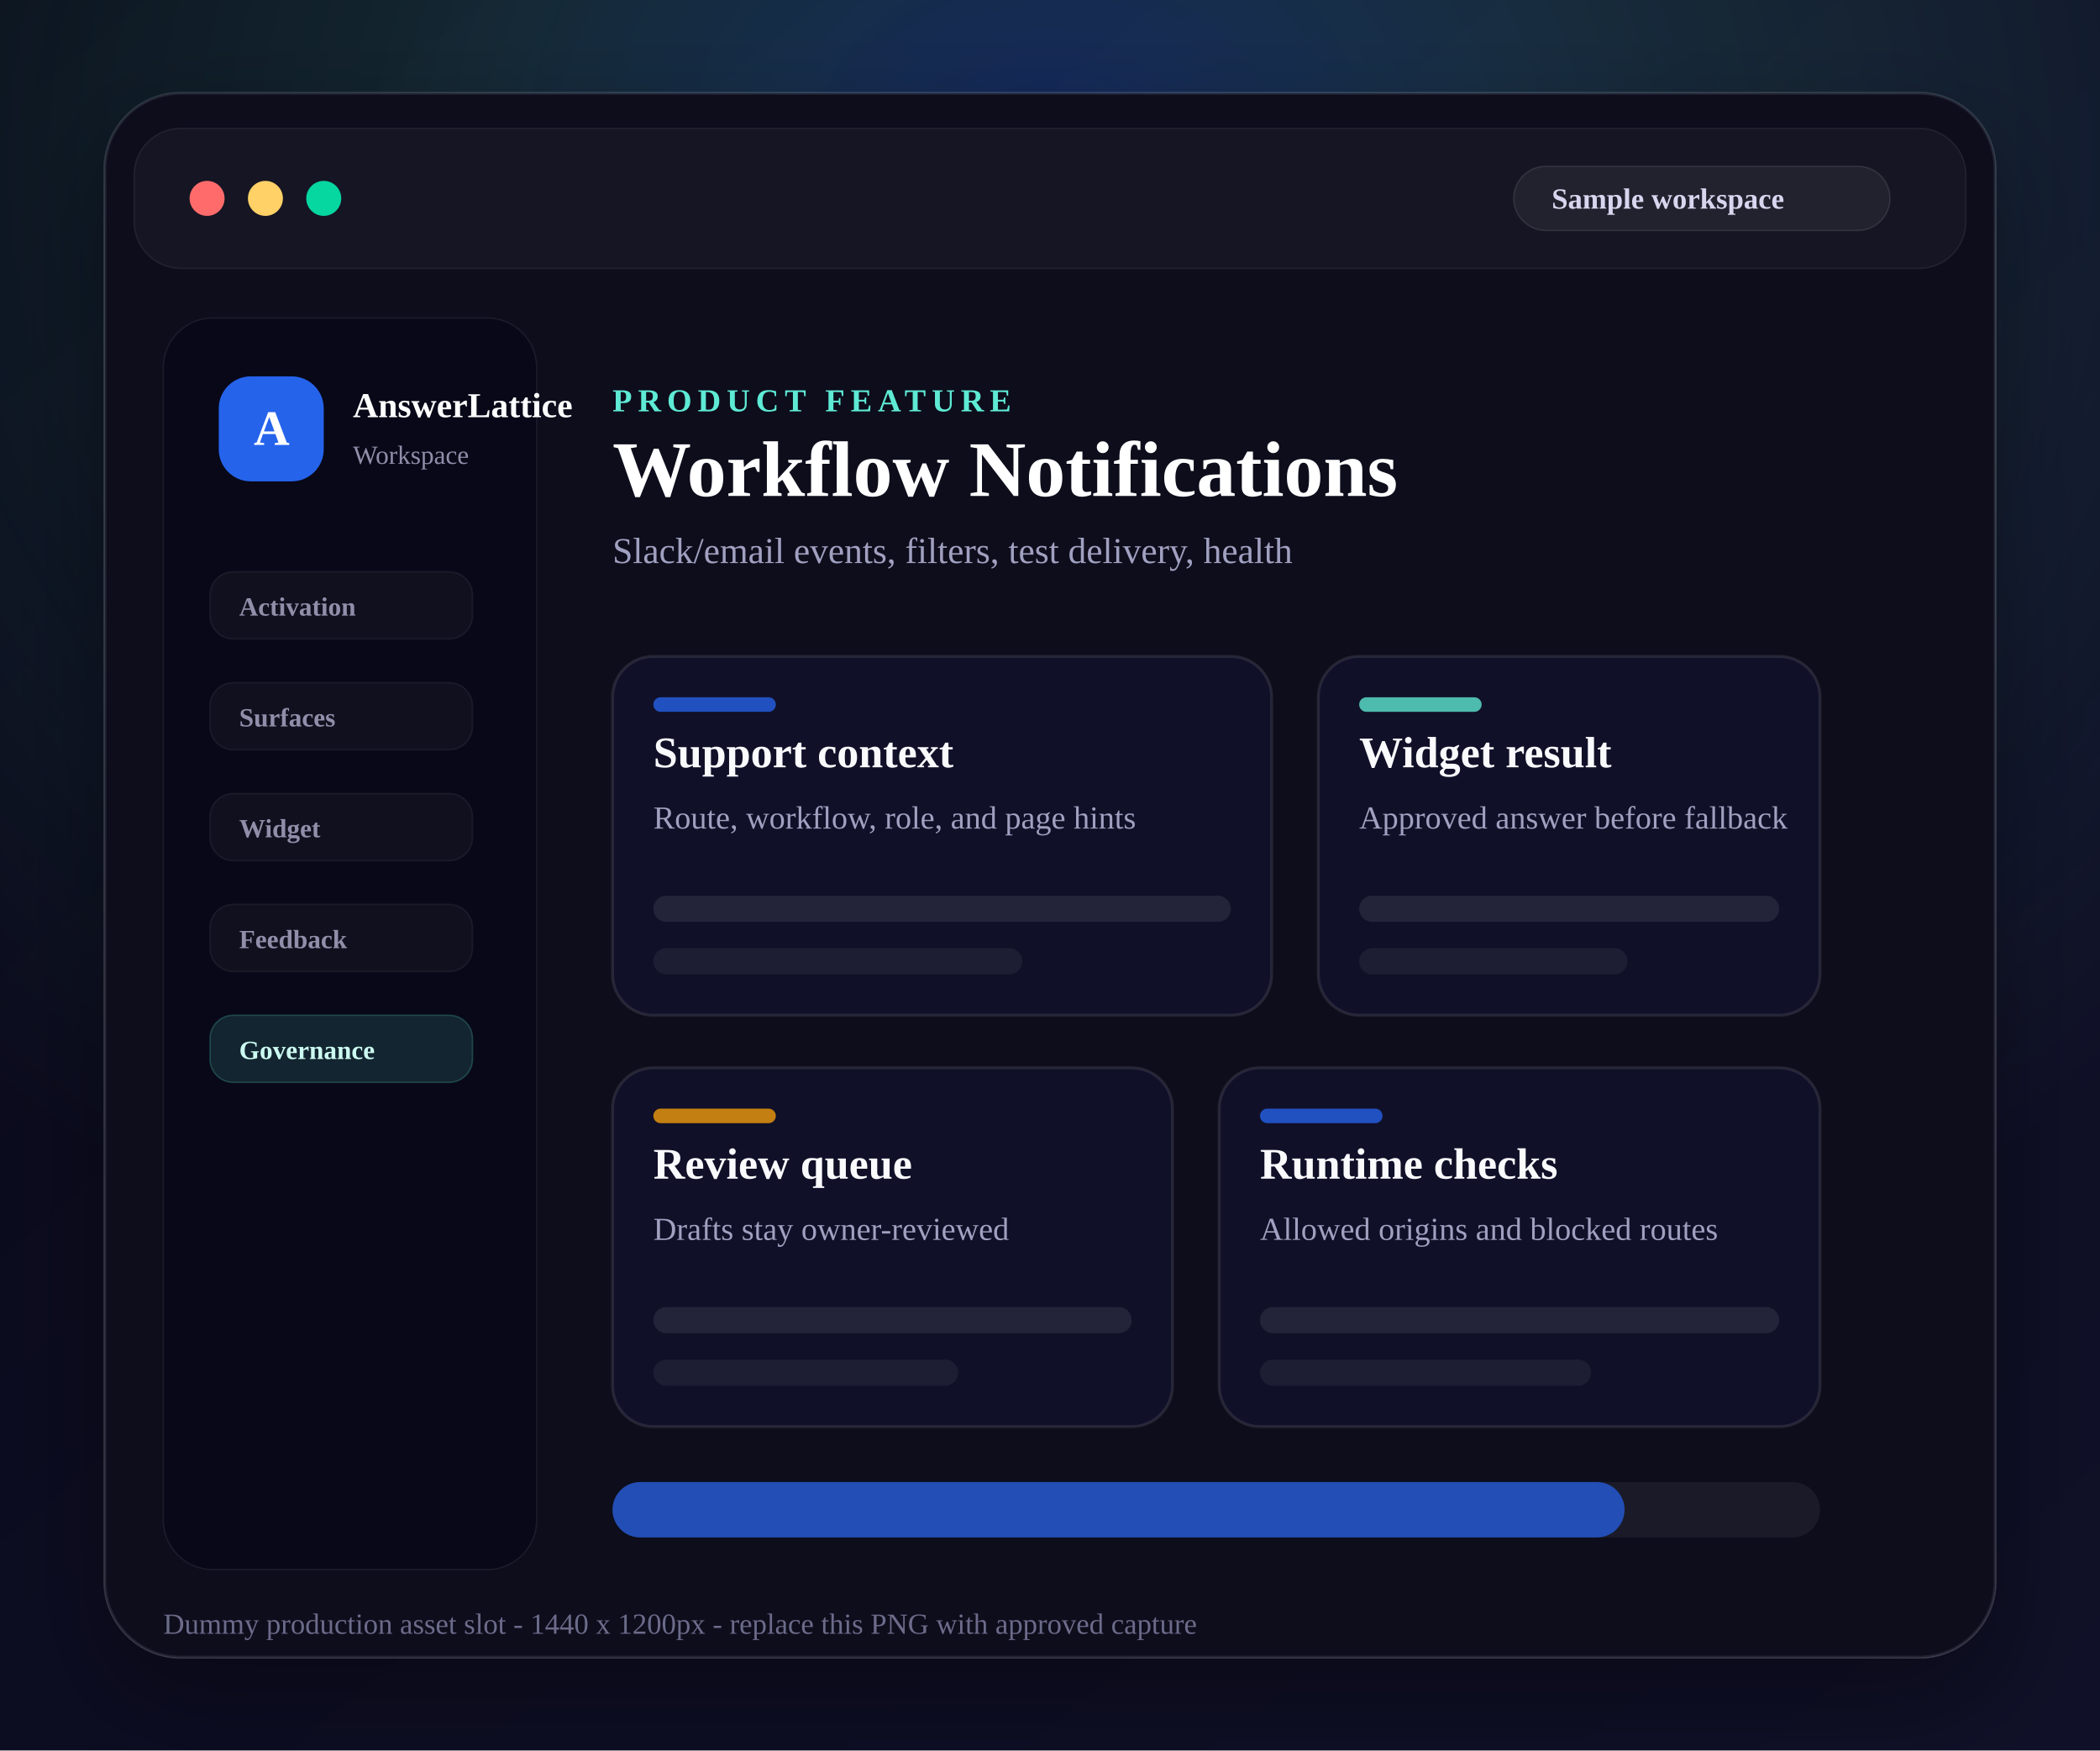
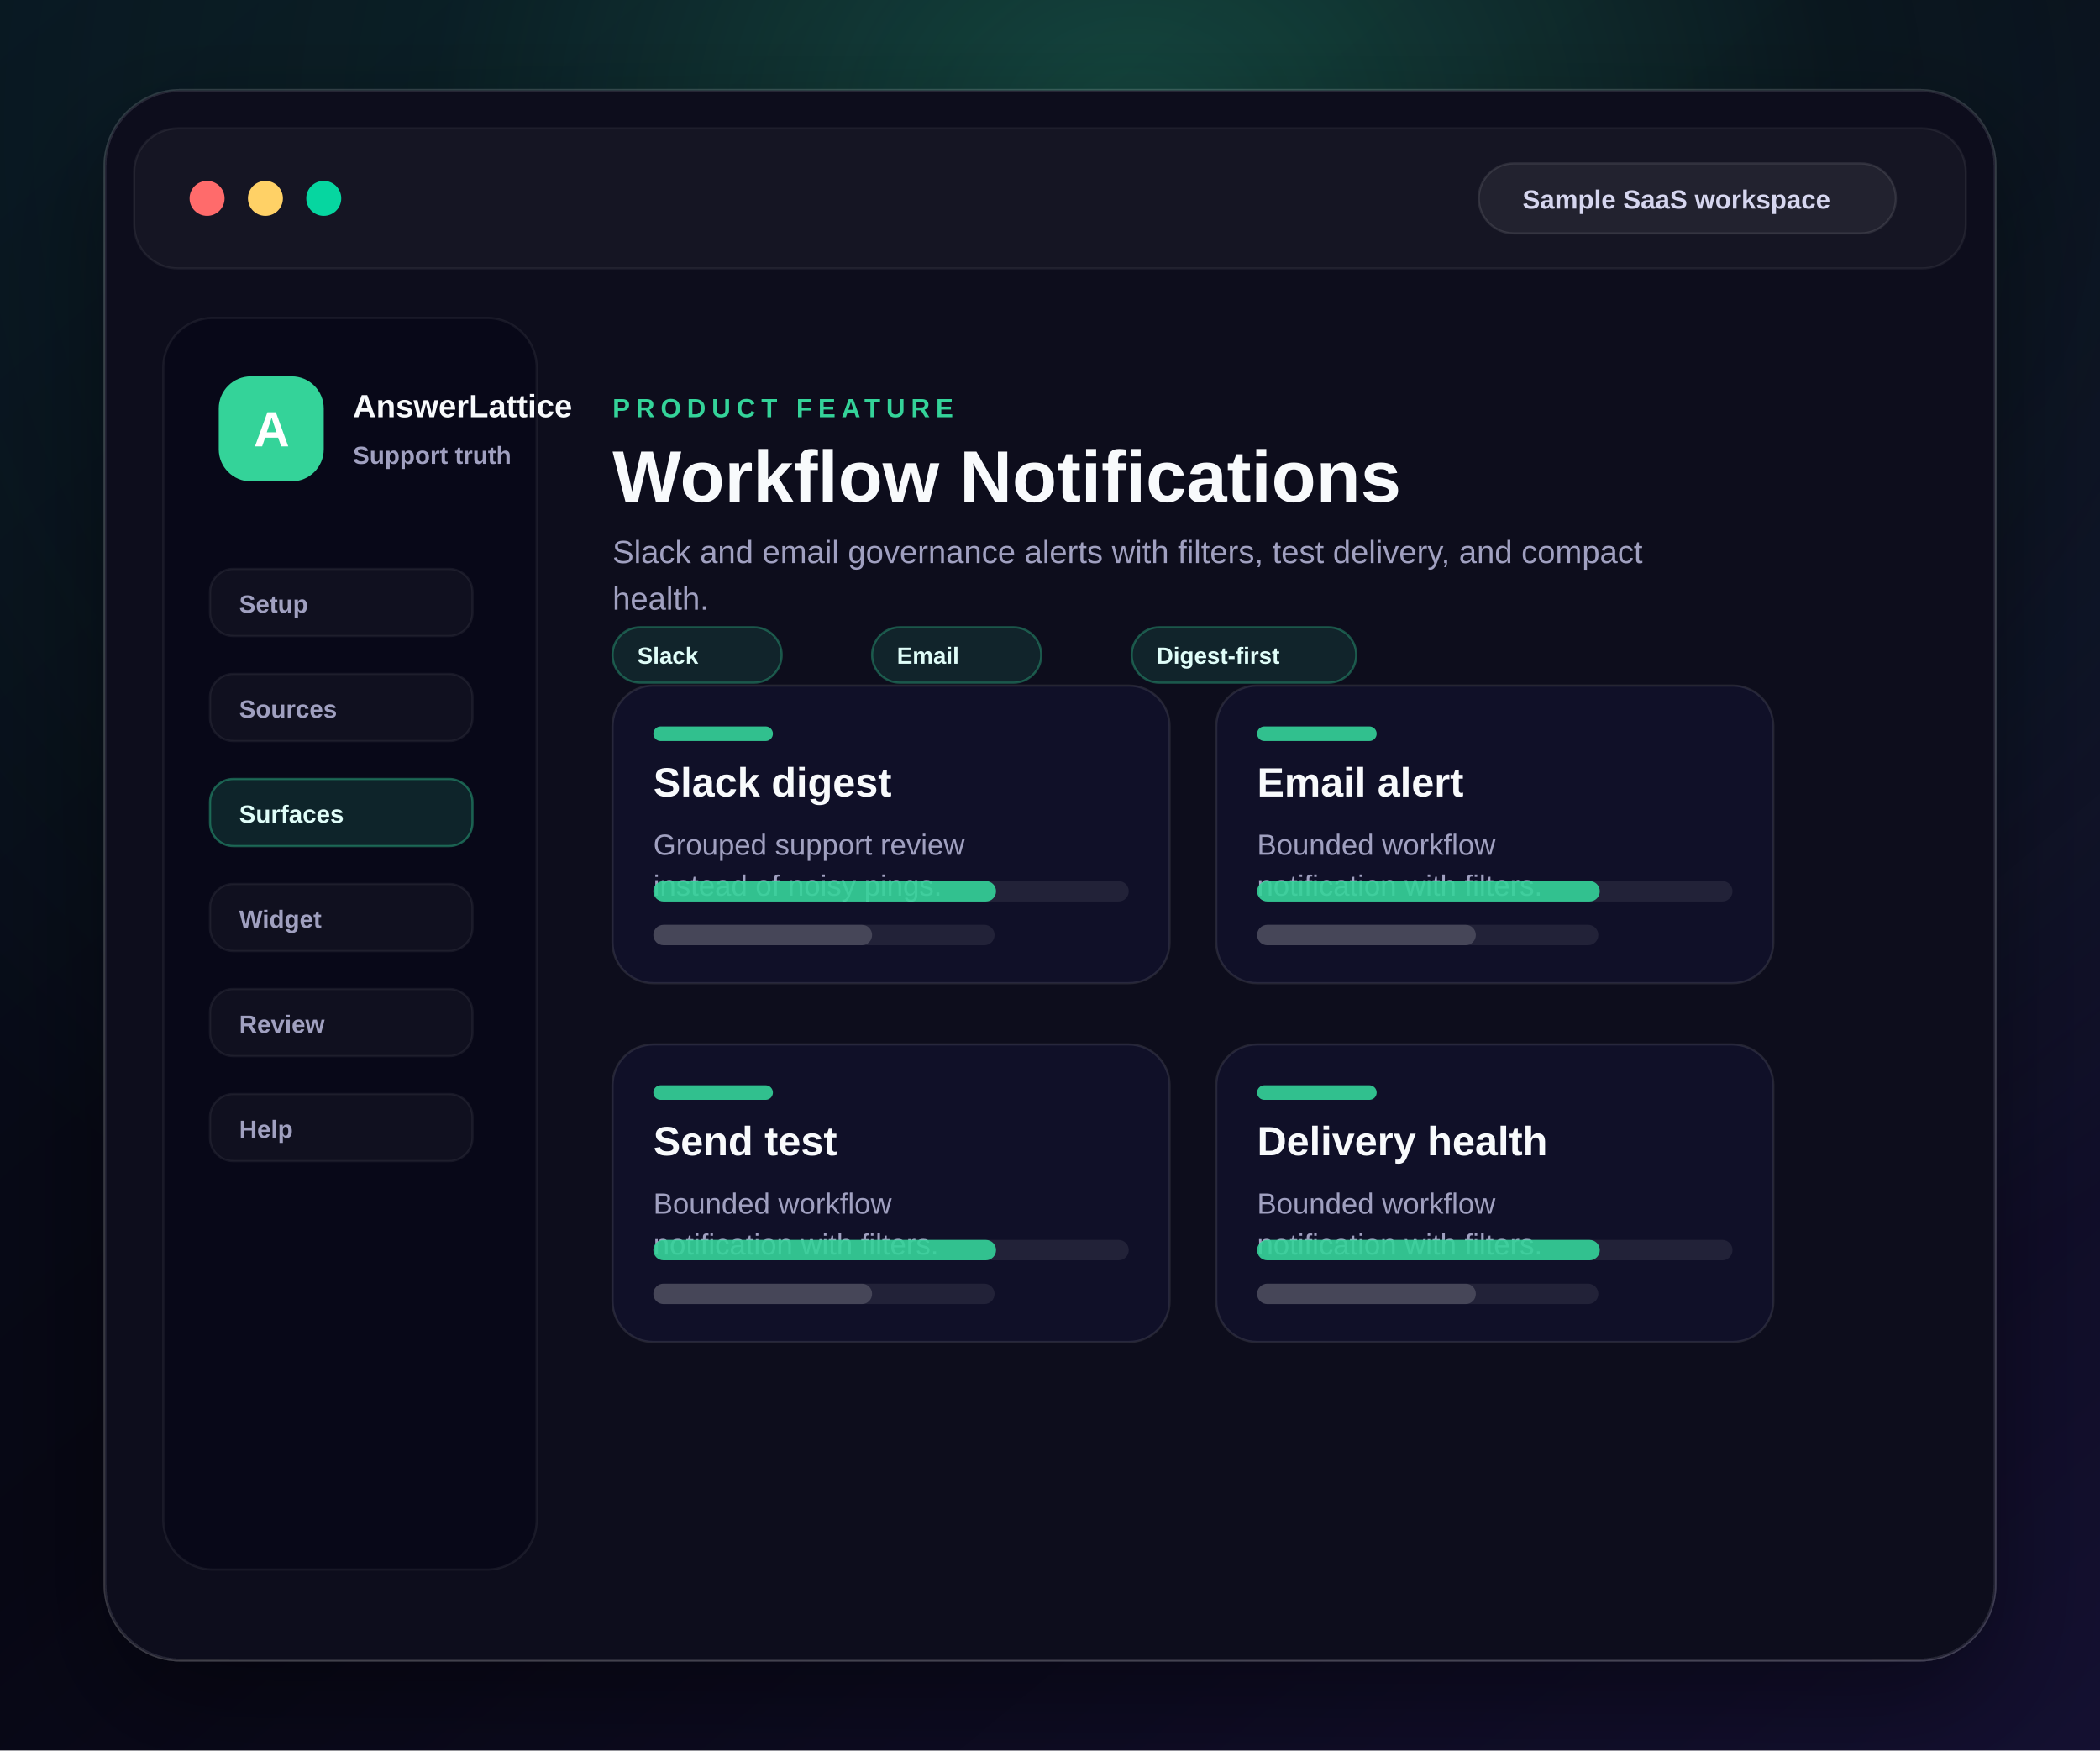
<svg xmlns="http://www.w3.org/2000/svg" width="1440" height="1200" viewBox="0 0 1440 1200">
  <defs>
-     <linearGradient id="bg" x1="0" y1="0" x2="1" y2="1">
-       <stop offset="0" stop-color="#070714" />
-       <stop offset="0.48" stop-color="#0d0d22" />
-       <stop offset="1" stop-color="#101028" />
+     <linearGradient id="pageBg" x1="0" y1="0" x2="1" y2="1">
+       <stop offset="0" stop-color="#07111d" />
+       <stop offset="0.45" stop-color="#070714" />
+       <stop offset="1" stop-color="#141031" />
    </linearGradient>
-     <radialGradient id="glow" cx="50%" cy="10%" r="72%">
-       <stop offset="0" stop-color="#2563eb" stop-opacity="0.32" />
-       <stop offset="0.45" stop-color="#5eead4" stop-opacity="0.12" />
-       <stop offset="1" stop-color="#5eead4" stop-opacity="0" />
+     <radialGradient id="assetGlow" cx="54%" cy="8%" r="76%">
+       <stop offset="0" stop-color="#34d399" stop-opacity="0.30" />
+       <stop offset="0.44" stop-color="#34d399" stop-opacity="0.08" />
+       <stop offset="1" stop-color="#34d399" stop-opacity="0" />
    </radialGradient>
    <filter id="softShadow" x="-20%" y="-20%" width="140%" height="140%">
-       <feDropShadow dx="0" dy="28" stdDeviation="34" flood-color="#000000" flood-opacity="0.36" />
+       <feDropShadow dx="0" dy="30" stdDeviation="38" flood-color="#000000" flood-opacity="0.42" />
    </filter>
  </defs>
-   <rect width="1440" height="1200" fill="url(#bg)" />
-   <rect width="1440" height="1200" fill="url(#glow)" />
-   <rect x="72" y="64" width="1296" height="1072" rx="52" fill="#09091a" stroke="rgba(255,255,255,0.10)" stroke-width="2" filter="url(#softShadow)" />
-   <rect x="92" y="88" width="1256" height="96" rx="32" fill="rgba(255,255,255,0.035)" stroke="rgba(255,255,255,0.07)" stroke-width="1" />
+   <rect width="1440" height="1200" fill="url(#pageBg)" />
+   <rect width="1440" height="1200" fill="url(#assetGlow)" />
+   <rect x="72" y="62" width="1296" height="1076" rx="52" fill="#09091a" stroke="rgba(255,255,255,0.12)" stroke-width="2" filter="url(#softShadow)" />
+   <rect x="92" y="88" width="1256" height="96" rx="30" fill="rgba(255,255,255,0.035)" stroke="rgba(255,255,255,0.065)" stroke-width="1.5" />
  <circle cx="142" cy="136" r="12" fill="#ff6b6b" />
  <circle cx="182" cy="136" r="12" fill="#ffd166" />
  <circle cx="222" cy="136" r="12" fill="#06d6a0" />
-   <rect x="1038" y="114" width="258" height="44" rx="22" fill="rgba(255,255,255,0.055)" stroke="rgba(255,255,255,0.10)" stroke-width="1" />
-   <text x="1064" y="143" fill="#d6d6ef" font-size="20" font-weight="700">Sample workspace</text>
-   <rect x="112" y="218" width="256" height="858" rx="34" fill="#080818" stroke="rgba(255,255,255,0.07)" stroke-width="1" />
-   <rect x="150" y="258" width="72" height="72" rx="22" fill="#2563eb" />
-   <text x="174" y="305" fill="#ffffff" font-size="34" font-weight="800">A</text>
-   <text x="242" y="286" fill="#ffffff" font-size="24" font-weight="700">AnswerLattice</text>
-   <text x="242" y="318" fill="#8f8faa" font-size="18">Workspace</text>
-   <rect x="144" y="392" width="180" height="46" rx="16" fill="rgba(255,255,255,0.035)" stroke="rgba(255,255,255,0.06)" stroke-width="1" />
-   <text x="164" y="422" fill="#8f8faa" font-size="18" font-weight="700">Activation</text>
-   <rect x="144" y="468" width="180" height="46" rx="16" fill="rgba(255,255,255,0.035)" stroke="rgba(255,255,255,0.06)" stroke-width="1" />
-   <text x="164" y="498" fill="#8f8faa" font-size="18" font-weight="700">Surfaces</text>
-   <rect x="144" y="544" width="180" height="46" rx="16" fill="rgba(255,255,255,0.035)" stroke="rgba(255,255,255,0.06)" stroke-width="1" />
-   <text x="164" y="574" fill="#8f8faa" font-size="18" font-weight="700">Widget</text>
-   <rect x="144" y="620" width="180" height="46" rx="16" fill="rgba(255,255,255,0.035)" stroke="rgba(255,255,255,0.06)" stroke-width="1" />
-   <text x="164" y="650" fill="#8f8faa" font-size="18" font-weight="700">Feedback</text>
-   <rect x="144" y="696" width="180" height="46" rx="16" fill="rgba(94,234,212,0.13)" stroke="rgba(94,234,212,0.22)" stroke-width="1" />
-   <text x="164" y="726" fill="#ccfbf1" font-size="18" font-weight="700">Governance</text>
-   <text x="420" y="282" fill="#5eead4" font-size="22" font-weight="800" letter-spacing="4">PRODUCT FEATURE</text>
-   <text x="420" y="340" fill="#ffffff" font-size="54" font-weight="800">Workflow Notifications</text>
-   <text x="420" y="386" fill="#a0a0c0" font-size="25">Slack/email events, filters, test delivery, health</text>
-   <rect x="420" y="450" width="452" height="246" rx="28" fill="#101028" stroke="rgba(255,255,255,0.10)" stroke-width="2" />
-   <rect x="448" y="478" width="84" height="10" rx="5" fill="#2563eb" opacity="0.78" />
-   <text x="448" y="526" fill="#f8fafc" font-size="30" font-weight="700">Support context</text>
-   <text x="448" y="568" fill="#a0a0c0" font-size="22">Route, workflow, role, and page hints</text>
-   <rect x="448" y="614" width="396" height="18" rx="9" fill="rgba(255,255,255,0.08)" />
-   <rect x="448" y="650" width="253" height="18" rx="9" fill="rgba(255,255,255,0.055)" />
-   <rect x="904" y="450" width="344" height="246" rx="28" fill="#101028" stroke="rgba(255,255,255,0.10)" stroke-width="2" />
-   <rect x="932" y="478" width="84" height="10" rx="5" fill="#5eead4" opacity="0.78" />
-   <text x="932" y="526" fill="#f8fafc" font-size="30" font-weight="700">Widget result</text>
-   <text x="932" y="568" fill="#a0a0c0" font-size="22">Approved answer before fallback</text>
-   <rect x="932" y="614" width="288" height="18" rx="9" fill="rgba(255,255,255,0.08)" />
-   <rect x="932" y="650" width="184" height="18" rx="9" fill="rgba(255,255,255,0.055)" />
-   <rect x="420" y="732" width="384" height="246" rx="28" fill="#101028" stroke="rgba(255,255,255,0.10)" stroke-width="2" />
-   <rect x="448" y="760" width="84" height="10" rx="5" fill="#f59e0b" opacity="0.78" />
-   <text x="448" y="808" fill="#f8fafc" font-size="30" font-weight="700">Review queue</text>
-   <text x="448" y="850" fill="#a0a0c0" font-size="22">Drafts stay owner-reviewed</text>
-   <rect x="448" y="896" width="328" height="18" rx="9" fill="rgba(255,255,255,0.08)" />
-   <rect x="448" y="932" width="209" height="18" rx="9" fill="rgba(255,255,255,0.055)" />
-   <rect x="836" y="732" width="412" height="246" rx="28" fill="#101028" stroke="rgba(255,255,255,0.10)" stroke-width="2" />
-   <rect x="864" y="760" width="84" height="10" rx="5" fill="#2563eb" opacity="0.78" />
-   <text x="864" y="808" fill="#f8fafc" font-size="30" font-weight="700">Runtime checks</text>
-   <text x="864" y="850" fill="#a0a0c0" font-size="22">Allowed origins and blocked routes</text>
-   <rect x="864" y="896" width="356" height="18" rx="9" fill="rgba(255,255,255,0.08)" />
-   <rect x="864" y="932" width="227" height="18" rx="9" fill="rgba(255,255,255,0.055)" />
-   <rect x="420" y="1016" width="828" height="38" rx="19" fill="rgba(255,255,255,0.055)" />
-   <rect x="420" y="1016" width="694" height="38" rx="19" fill="#2563eb" opacity="0.72" />
-   <text x="112" y="1120" fill="#6b6b8a" font-size="20">Dummy production asset slot - 1440 x 1200px - replace this PNG with approved capture</text>
+   <rect x="1014" y="112" width="286" height="48" rx="24" fill="rgba(255,255,255,0.055)" stroke="rgba(255,255,255,0.10)" stroke-width="1.5" />
+   <text x="1044" y="143" fill="#d6d6ef" font-family="-apple-system, BlinkMacSystemFont, 'Segoe UI', Arial, sans-serif" font-size="18" font-weight="700">Sample SaaS workspace</text>
+   <rect x="112" y="218" width="256" height="858" rx="34" fill="#080818" stroke="rgba(255,255,255,0.065)" stroke-width="1.5" />
+   <rect x="150" y="258" width="72" height="72" rx="22" fill="#34d399" />
+   <text x="174" y="306" fill="#ffffff" font-family="-apple-system, BlinkMacSystemFont, 'Segoe UI', Arial, sans-serif" font-size="34" font-weight="800">A</text>
+   <text x="242" y="286" fill="#f8fafc" font-family="-apple-system, BlinkMacSystemFont, 'Segoe UI', Arial, sans-serif" font-size="22" font-weight="800">AnswerLattice</text>
+   <text x="242" y="318" fill="#a0a0c0" font-family="-apple-system, BlinkMacSystemFont, 'Segoe UI', Arial, sans-serif" font-size="17" font-weight="600">Support truth</text>
+   <rect x="144" y="390" width="180" height="46" rx="16" fill="rgba(255,255,255,0.035)" stroke="rgba(255,255,255,0.065)" stroke-width="1.5" />
+   <text x="164" y="420" fill="#a0a0c0" font-family="-apple-system, BlinkMacSystemFont, 'Segoe UI', Arial, sans-serif" font-size="17" font-weight="750">Setup</text>
+   <rect x="144" y="462" width="180" height="46" rx="16" fill="rgba(255,255,255,0.035)" stroke="rgba(255,255,255,0.065)" stroke-width="1.5" />
+   <text x="164" y="492" fill="#a0a0c0" font-family="-apple-system, BlinkMacSystemFont, 'Segoe UI', Arial, sans-serif" font-size="17" font-weight="750">Sources</text>
+   <rect x="144" y="534" width="180" height="46" rx="16" fill="rgba(52,211,153,0.14)" stroke="rgba(52,211,153,0.4)" stroke-width="1.5" />
+   <text x="164" y="564" fill="#dffdf8" font-family="-apple-system, BlinkMacSystemFont, 'Segoe UI', Arial, sans-serif" font-size="17" font-weight="750">Surfaces</text>
+   <rect x="144" y="606" width="180" height="46" rx="16" fill="rgba(255,255,255,0.035)" stroke="rgba(255,255,255,0.065)" stroke-width="1.5" />
+   <text x="164" y="636" fill="#a0a0c0" font-family="-apple-system, BlinkMacSystemFont, 'Segoe UI', Arial, sans-serif" font-size="17" font-weight="750">Widget</text>
+   <rect x="144" y="678" width="180" height="46" rx="16" fill="rgba(255,255,255,0.035)" stroke="rgba(255,255,255,0.065)" stroke-width="1.5" />
+   <text x="164" y="708" fill="#a0a0c0" font-family="-apple-system, BlinkMacSystemFont, 'Segoe UI', Arial, sans-serif" font-size="17" font-weight="750">Review</text>
+   <rect x="144" y="750" width="180" height="46" rx="16" fill="rgba(255,255,255,0.035)" stroke="rgba(255,255,255,0.065)" stroke-width="1.5" />
+   <text x="164" y="780" fill="#a0a0c0" font-family="-apple-system, BlinkMacSystemFont, 'Segoe UI', Arial, sans-serif" font-size="17" font-weight="750">Help</text>
+   <text x="420" y="286" fill="#34d399" font-family="-apple-system, BlinkMacSystemFont, 'Segoe UI', Arial, sans-serif" font-size="18" font-weight="800" letter-spacing="4">PRODUCT FEATURE</text>
+   <text x="420" y="344" fill="#f8fafc" font-family="-apple-system, BlinkMacSystemFont, 'Segoe UI', Arial, sans-serif" font-size="50" font-weight="800">Workflow Notifications</text>
+   <text x="420" y="386" fill="#a0a0c0" font-family="-apple-system, BlinkMacSystemFont, 'Segoe UI', Arial, sans-serif" font-size="22" font-weight="500">Slack and email governance alerts with filters, test delivery, and compact</text>
+   <text x="420" y="418" fill="#a0a0c0" font-family="-apple-system, BlinkMacSystemFont, 'Segoe UI', Arial, sans-serif" font-size="22" font-weight="500">health.</text>
+   <rect x="420" y="430" width="116" height="38" rx="19" fill="rgba(52,211,153,0.12)" stroke="rgba(52,211,153,0.34)" stroke-width="1.5" />
+   <text x="437" y="455" fill="#dffdf8" font-family="-apple-system, BlinkMacSystemFont, 'Segoe UI', Arial, sans-serif" font-size="16" font-weight="700">Slack</text>
+   <rect x="598" y="430" width="116" height="38" rx="19" fill="rgba(52,211,153,0.12)" stroke="rgba(52,211,153,0.34)" stroke-width="1.5" />
+   <text x="615" y="455" fill="#dffdf8" font-family="-apple-system, BlinkMacSystemFont, 'Segoe UI', Arial, sans-serif" font-size="16" font-weight="700">Email</text>
+   <rect x="776" y="430" width="154" height="38" rx="19" fill="rgba(52,211,153,0.12)" stroke="rgba(52,211,153,0.34)" stroke-width="1.5" />
+   <text x="793" y="455" fill="#dffdf8" font-family="-apple-system, BlinkMacSystemFont, 'Segoe UI', Arial, sans-serif" font-size="16" font-weight="700">Digest-first</text>
+   <rect x="420" y="470" width="382" height="204" rx="28" fill="#101028" stroke="rgba(255,255,255,0.10)" stroke-width="1.5" />
+   <rect x="448" y="498" width="82" height="10" rx="5" fill="#34d399" opacity="0.9" />
+   <text x="448" y="546" fill="#f8fafc" font-family="-apple-system, BlinkMacSystemFont, 'Segoe UI', Arial, sans-serif" font-size="28" font-weight="800">Slack digest</text>
+   <text x="448" y="586" fill="#a0a0c0" font-family="-apple-system, BlinkMacSystemFont, 'Segoe UI', Arial, sans-serif" font-size="20" font-weight="500">Grouped support review</text>
+   <text x="448" y="614" fill="#a0a0c0" font-family="-apple-system, BlinkMacSystemFont, 'Segoe UI', Arial, sans-serif" font-size="20" font-weight="500">instead of noisy pings.</text>
+   <rect x="448" y="604" width="326" height="14" rx="7" fill="rgba(255,255,255,0.075)" stroke="transparent" stroke-width="1.5" />
+   <rect x="448" y="604" width="235" height="14" rx="7" fill="#34d399" opacity="0.9" />
+   <rect x="448" y="634" width="234" height="14" rx="7" fill="rgba(255,255,255,0.075)" stroke="transparent" stroke-width="1.5" />
+   <rect x="448" y="634" width="150" height="14" rx="7" fill="rgba(255,255,255,0.18)" opacity="0.9" />
+   <rect x="834" y="470" width="382" height="204" rx="28" fill="#101028" stroke="rgba(255,255,255,0.10)" stroke-width="1.5" />
+   <rect x="862" y="498" width="82" height="10" rx="5" fill="#34d399" opacity="0.9" />
+   <text x="862" y="546" fill="#f8fafc" font-family="-apple-system, BlinkMacSystemFont, 'Segoe UI', Arial, sans-serif" font-size="28" font-weight="800">Email alert</text>
+   <text x="862" y="586" fill="#a0a0c0" font-family="-apple-system, BlinkMacSystemFont, 'Segoe UI', Arial, sans-serif" font-size="20" font-weight="500">Bounded workflow</text>
+   <text x="862" y="614" fill="#a0a0c0" font-family="-apple-system, BlinkMacSystemFont, 'Segoe UI', Arial, sans-serif" font-size="20" font-weight="500">notification with filters.</text>
+   <rect x="862" y="604" width="326" height="14" rx="7" fill="rgba(255,255,255,0.075)" stroke="transparent" stroke-width="1.5" />
+   <rect x="862" y="604" width="235" height="14" rx="7" fill="#34d399" opacity="0.9" />
+   <rect x="862" y="634" width="234" height="14" rx="7" fill="rgba(255,255,255,0.075)" stroke="transparent" stroke-width="1.5" />
+   <rect x="862" y="634" width="150" height="14" rx="7" fill="rgba(255,255,255,0.18)" opacity="0.9" />
+   <rect x="420" y="716" width="382" height="204" rx="28" fill="#101028" stroke="rgba(255,255,255,0.10)" stroke-width="1.5" />
+   <rect x="448" y="744" width="82" height="10" rx="5" fill="#34d399" opacity="0.9" />
+   <text x="448" y="792" fill="#f8fafc" font-family="-apple-system, BlinkMacSystemFont, 'Segoe UI', Arial, sans-serif" font-size="28" font-weight="800">Send test</text>
+   <text x="448" y="832" fill="#a0a0c0" font-family="-apple-system, BlinkMacSystemFont, 'Segoe UI', Arial, sans-serif" font-size="20" font-weight="500">Bounded workflow</text>
+   <text x="448" y="860" fill="#a0a0c0" font-family="-apple-system, BlinkMacSystemFont, 'Segoe UI', Arial, sans-serif" font-size="20" font-weight="500">notification with filters.</text>
+   <rect x="448" y="850" width="326" height="14" rx="7" fill="rgba(255,255,255,0.075)" stroke="transparent" stroke-width="1.5" />
+   <rect x="448" y="850" width="235" height="14" rx="7" fill="#34d399" opacity="0.9" />
+   <rect x="448" y="880" width="234" height="14" rx="7" fill="rgba(255,255,255,0.075)" stroke="transparent" stroke-width="1.5" />
+   <rect x="448" y="880" width="150" height="14" rx="7" fill="rgba(255,255,255,0.18)" opacity="0.9" />
+   <rect x="834" y="716" width="382" height="204" rx="28" fill="#101028" stroke="rgba(255,255,255,0.10)" stroke-width="1.5" />
+   <rect x="862" y="744" width="82" height="10" rx="5" fill="#34d399" opacity="0.9" />
+   <text x="862" y="792" fill="#f8fafc" font-family="-apple-system, BlinkMacSystemFont, 'Segoe UI', Arial, sans-serif" font-size="28" font-weight="800">Delivery health</text>
+   <text x="862" y="832" fill="#a0a0c0" font-family="-apple-system, BlinkMacSystemFont, 'Segoe UI', Arial, sans-serif" font-size="20" font-weight="500">Bounded workflow</text>
+   <text x="862" y="860" fill="#a0a0c0" font-family="-apple-system, BlinkMacSystemFont, 'Segoe UI', Arial, sans-serif" font-size="20" font-weight="500">notification with filters.</text>
+   <rect x="862" y="850" width="326" height="14" rx="7" fill="rgba(255,255,255,0.075)" stroke="transparent" stroke-width="1.5" />
+   <rect x="862" y="850" width="235" height="14" rx="7" fill="#34d399" opacity="0.9" />
+   <rect x="862" y="880" width="234" height="14" rx="7" fill="rgba(255,255,255,0.075)" stroke="transparent" stroke-width="1.5" />
+   <rect x="862" y="880" width="150" height="14" rx="7" fill="rgba(255,255,255,0.18)" opacity="0.9" />
</svg>
